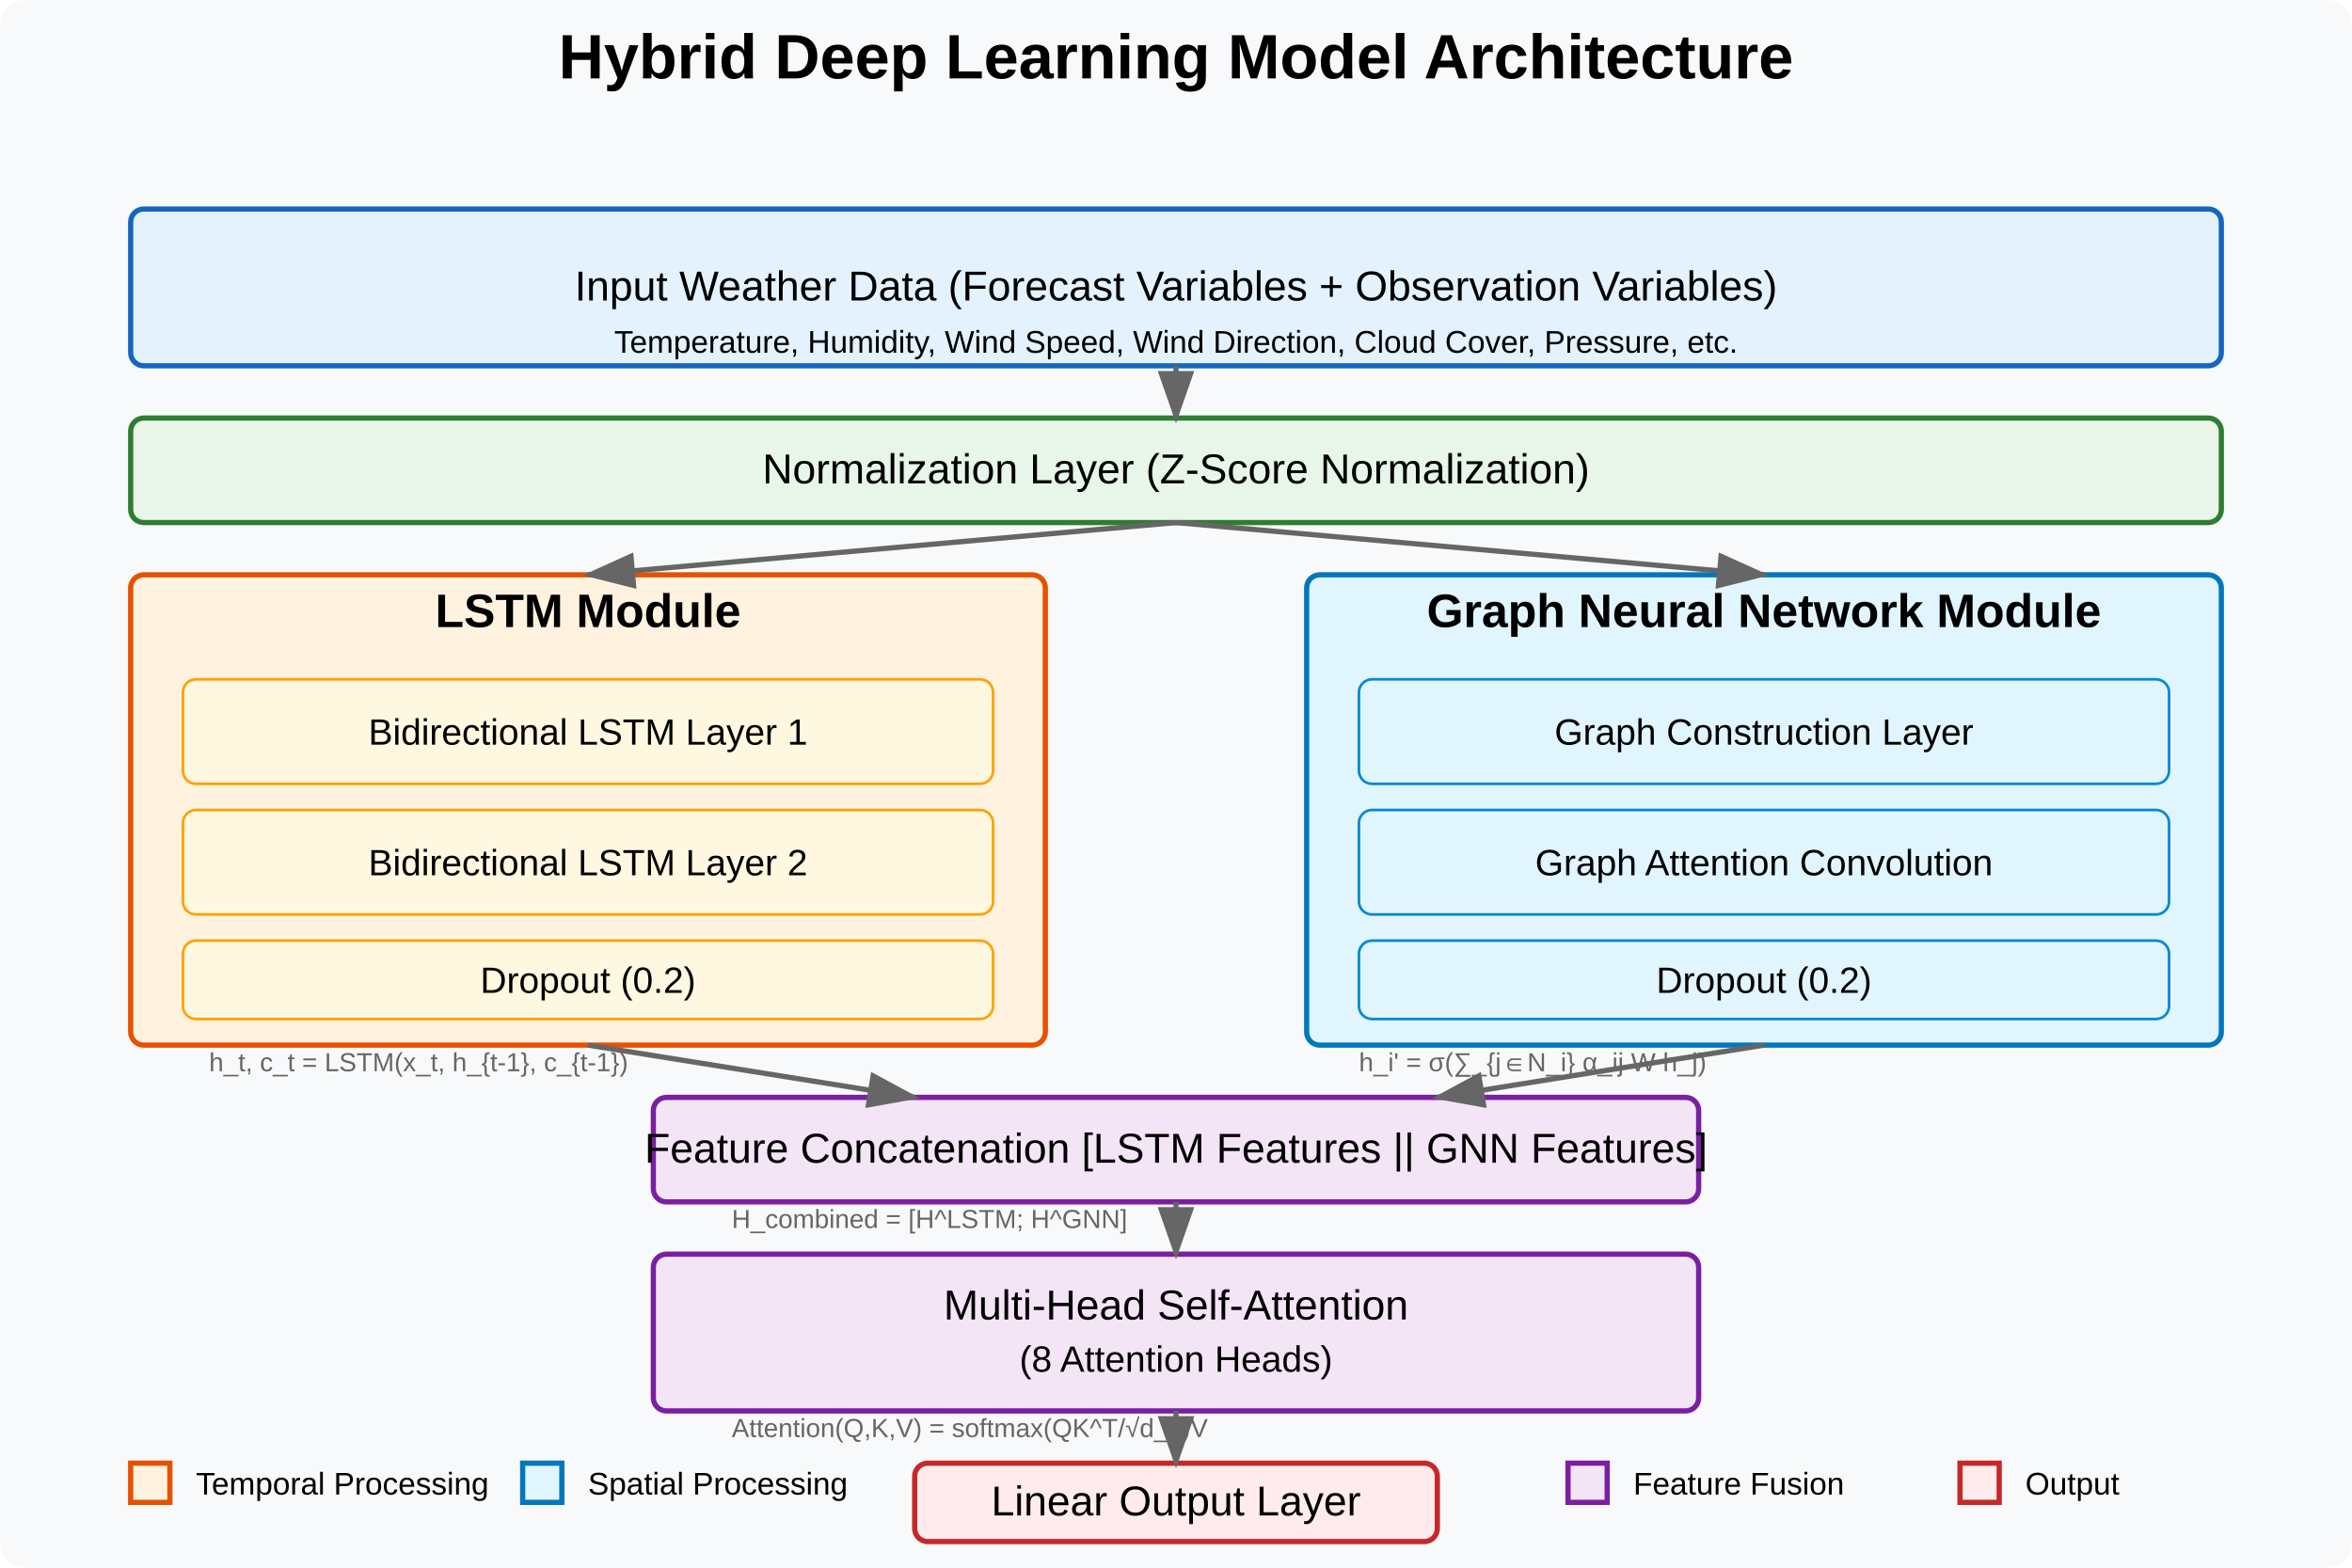
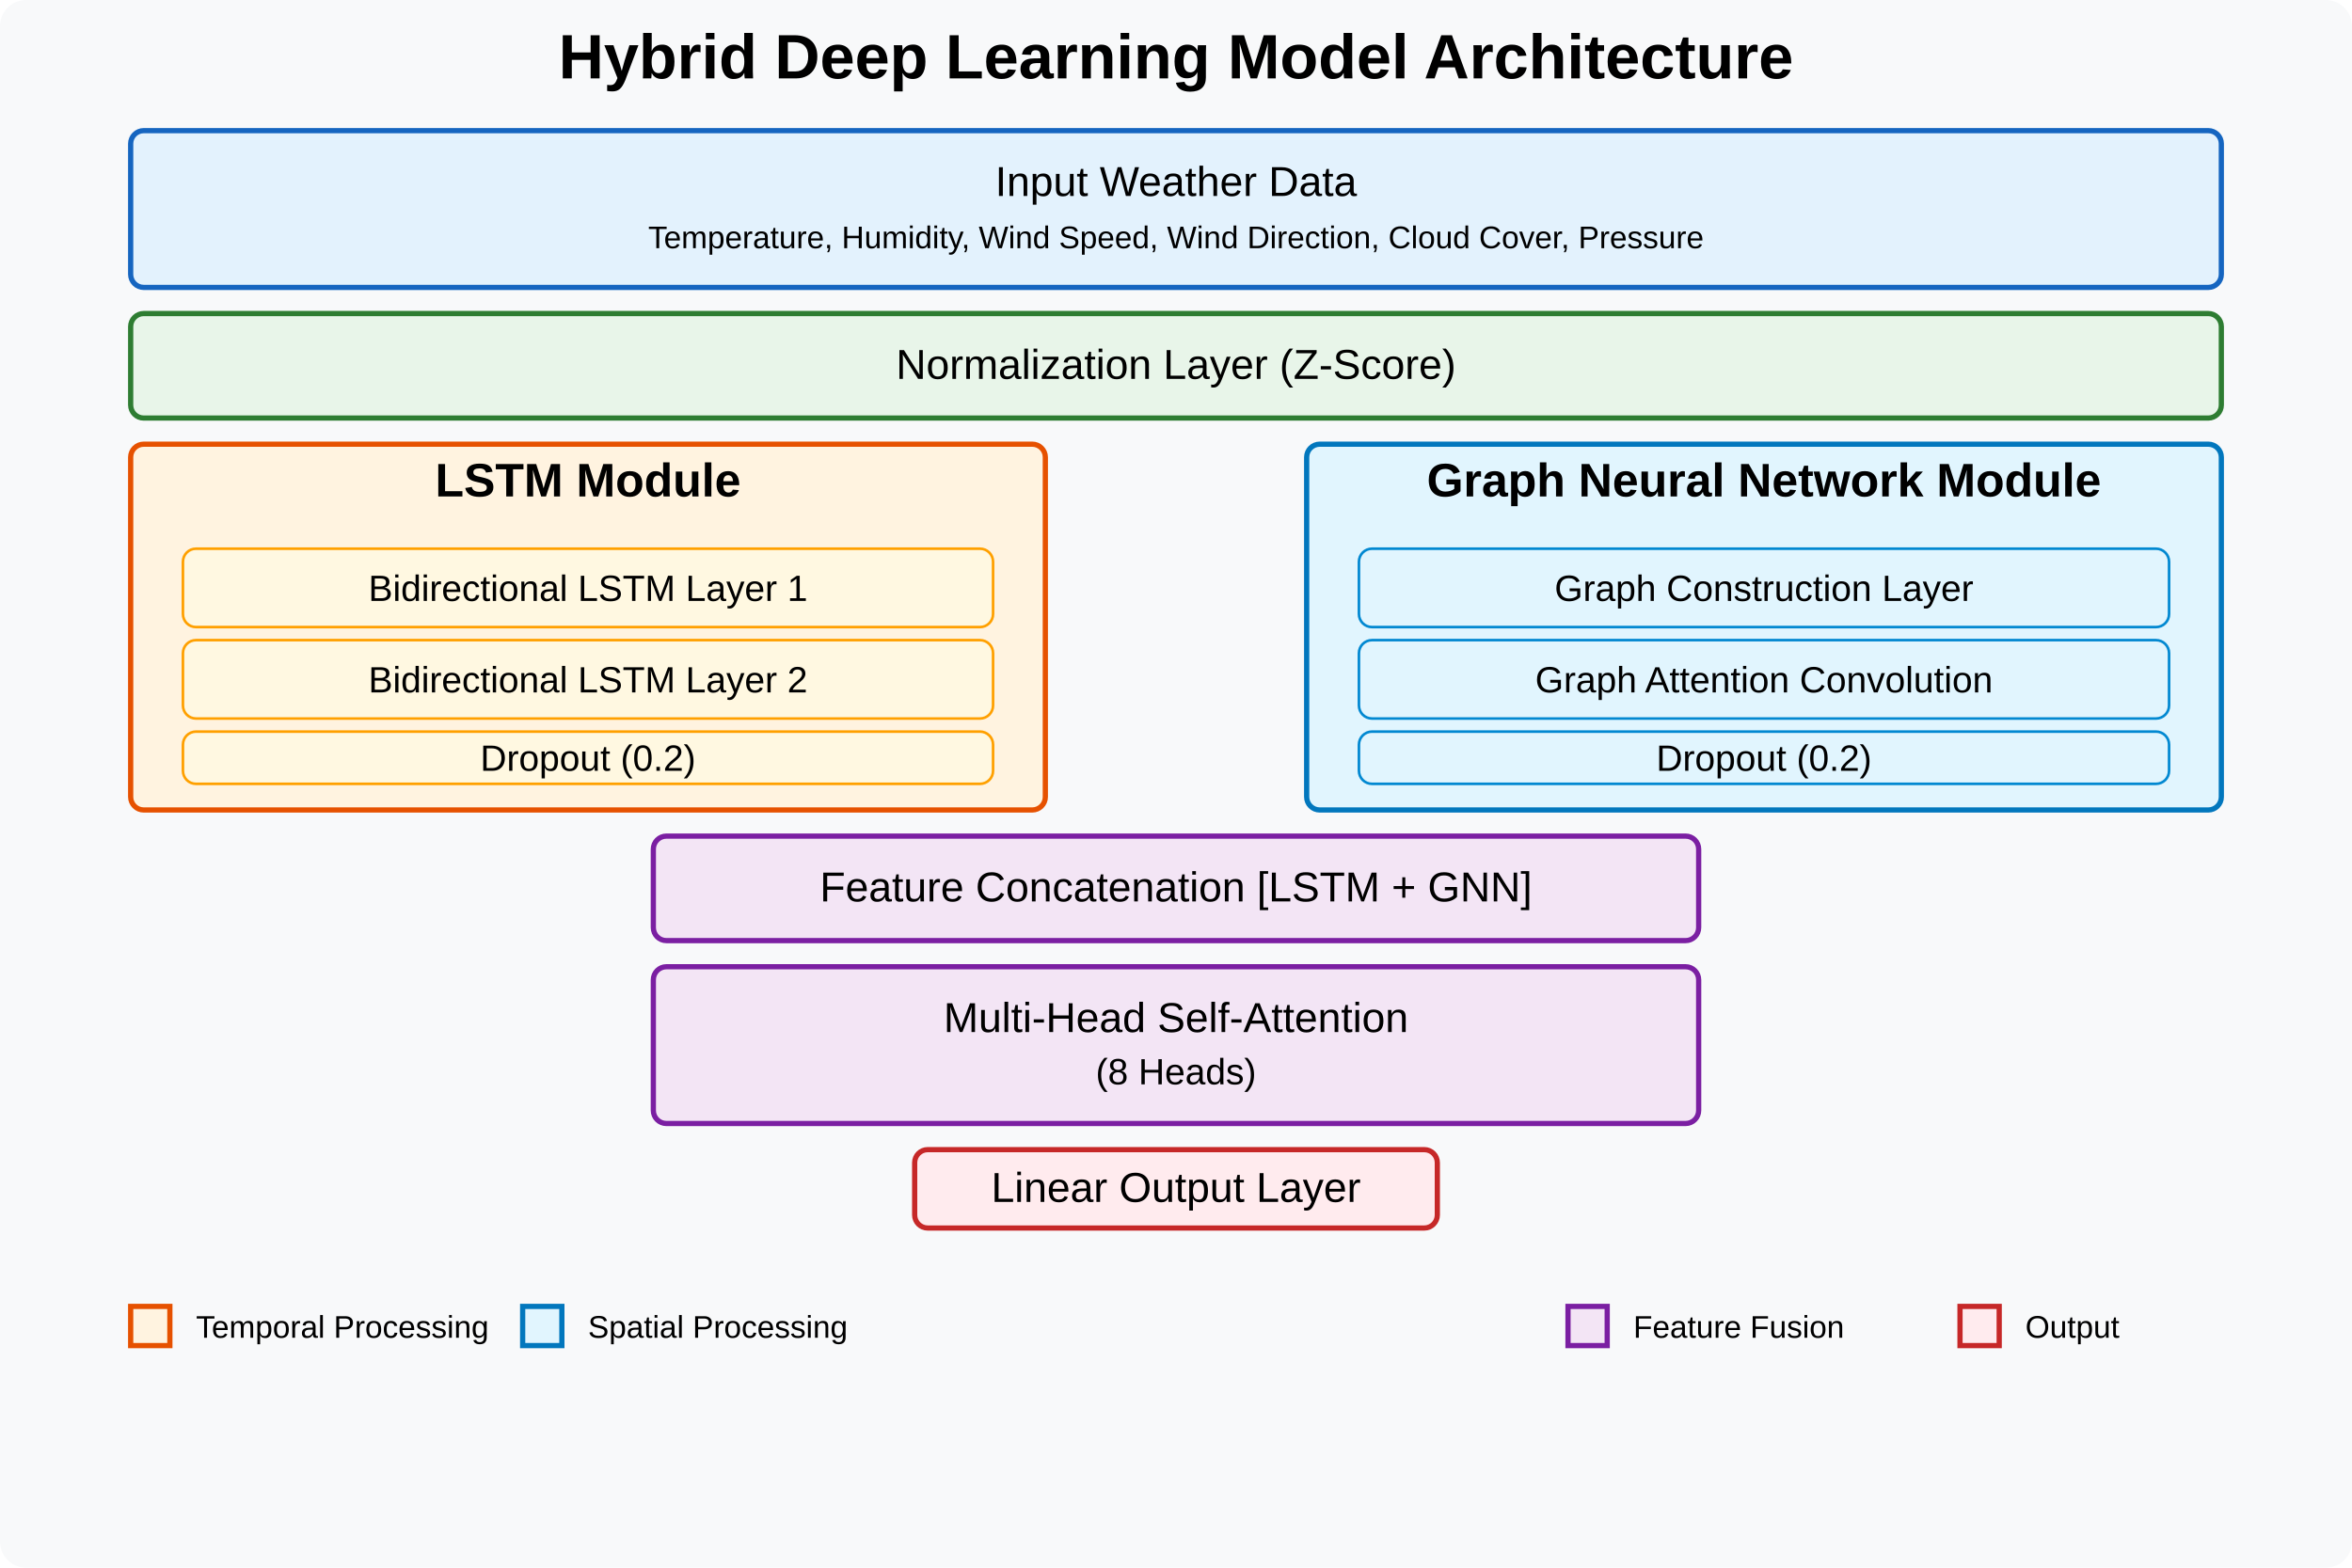
<svg xmlns="http://www.w3.org/2000/svg" width="900" height="600">
  <rect width="900" height="600" fill="#f8f9fa" rx="10" ry="10" />
  <text x="450" y="30" font-family="Arial" font-size="24" text-anchor="middle" font-weight="bold">Hybrid Deep Learning Model Architecture</text>
-   <rect x="50" y="80" width="800" height="60" fill="#e3f2fd" stroke="#1565c0" stroke-width="2" rx="5" ry="5" />
-   <text x="450" y="115" font-family="Arial" font-size="16" text-anchor="middle">Input Weather Data (Forecast Variables + Observation Variables)</text>
-   <text x="450" y="135" font-family="Arial" font-size="12" text-anchor="middle">Temperature, Humidity, Wind Speed, Wind Direction, Cloud Cover, Pressure, etc.</text>
-   <rect x="50" y="160" width="800" height="40" fill="#e8f5e9" stroke="#2e7d32" stroke-width="2" rx="5" ry="5" />
-   <text x="450" y="185" font-family="Arial" font-size="16" text-anchor="middle">Normalization Layer (Z-Score Normalization)</text>
-   <rect x="50" y="220" width="350" height="180" fill="#fff3e0" stroke="#e65100" stroke-width="2" rx="5" ry="5" />
-   <text x="225" y="240" font-family="Arial" font-size="18" text-anchor="middle" font-weight="bold">LSTM Module</text>
-   <rect x="70" y="260" width="310" height="40" fill="#fff8e1" stroke="#ffa000" stroke-width="1" rx="5" ry="5" />
-   <text x="225" y="285" font-family="Arial" font-size="14" text-anchor="middle">Bidirectional LSTM Layer 1</text>
-   <rect x="70" y="310" width="310" height="40" fill="#fff8e1" stroke="#ffa000" stroke-width="1" rx="5" ry="5" />
-   <text x="225" y="335" font-family="Arial" font-size="14" text-anchor="middle">Bidirectional LSTM Layer 2</text>
-   <rect x="70" y="360" width="310" height="30" fill="#fff8e1" stroke="#ffa000" stroke-width="1" rx="5" ry="5" />
-   <text x="225" y="380" font-family="Arial" font-size="14" text-anchor="middle">Dropout (0.2)</text>
-   <rect x="500" y="220" width="350" height="180" fill="#e1f5fe" stroke="#0277bd" stroke-width="2" rx="5" ry="5" />
-   <text x="675" y="240" font-family="Arial" font-size="18" text-anchor="middle" font-weight="bold">Graph Neural Network Module</text>
-   <rect x="520" y="260" width="310" height="40" fill="#e1f5fe" stroke="#0288d1" stroke-width="1" rx="5" ry="5" />
-   <text x="675" y="285" font-family="Arial" font-size="14" text-anchor="middle">Graph Construction Layer</text>
-   <rect x="520" y="310" width="310" height="40" fill="#e1f5fe" stroke="#0288d1" stroke-width="1" rx="5" ry="5" />
-   <text x="675" y="335" font-family="Arial" font-size="14" text-anchor="middle">Graph Attention Convolution</text>
-   <rect x="520" y="360" width="310" height="30" fill="#e1f5fe" stroke="#0288d1" stroke-width="1" rx="5" ry="5" />
-   <text x="675" y="380" font-family="Arial" font-size="14" text-anchor="middle">Dropout (0.2)</text>
-   <rect x="250" y="420" width="400" height="40" fill="#f3e5f5" stroke="#7b1fa2" stroke-width="2" rx="5" ry="5" />
-   <text x="450" y="445" font-family="Arial" font-size="16" text-anchor="middle">Feature Concatenation [LSTM Features || GNN Features]</text>
-   <rect x="250" y="480" width="400" height="60" fill="#f3e5f5" stroke="#7b1fa2" stroke-width="2" rx="5" ry="5" />
-   <text x="450" y="505" font-family="Arial" font-size="16" text-anchor="middle">Multi-Head Self-Attention</text>
-   <text x="450" y="525" font-family="Arial" font-size="14" text-anchor="middle">(8 Attention Heads)</text>
-   <rect x="350" y="560" width="200" height="30" fill="#ffebee" stroke="#c62828" stroke-width="2" rx="5" ry="5" />
-   <text x="450" y="580" font-family="Arial" font-size="16" text-anchor="middle">Linear Output Layer</text>
-   <line x1="450" y1="140" x2="450" y2="160" stroke="#666" stroke-width="2" marker-end="url(#arrowhead)" />
-   <line x1="450" y1="200" x2="225" y2="220" stroke="#666" stroke-width="2" marker-end="url(#arrowhead)" />
-   <line x1="450" y1="200" x2="675" y2="220" stroke="#666" stroke-width="2" marker-end="url(#arrowhead)" />
-   <line x1="225" y1="400" x2="350" y2="420" stroke="#666" stroke-width="2" marker-end="url(#arrowhead)" />
-   <line x1="675" y1="400" x2="550" y2="420" stroke="#666" stroke-width="2" marker-end="url(#arrowhead)" />
-   <line x1="450" y1="460" x2="450" y2="480" stroke="#666" stroke-width="2" marker-end="url(#arrowhead)" />
-   <line x1="450" y1="540" x2="450" y2="560" stroke="#666" stroke-width="2" marker-end="url(#arrowhead)" />
-   <defs>
-     <marker id="arrowhead" markerWidth="10" markerHeight="7" refX="9" refY="3.5" orient="auto">
-       <polygon points="0 0, 10 3.5, 0 7" fill="#666" />
-     </marker>
-   </defs>
-   <text x="80" y="410" font-family="Arial" font-size="10" fill="#666">h_t, c_t = LSTM(x_t, h_{t-1}, c_{t-1})</text>
-   <text x="520" y="410" font-family="Arial" font-size="10" fill="#666">h_i' = σ(∑_{j∈N_i} α_ij W h_j)</text>
-   <text x="280" y="470" font-family="Arial" font-size="10" fill="#666">H_combined = [H^LSTM; H^GNN]</text>
-   <text x="280" y="550" font-family="Arial" font-size="10" fill="#666">Attention(Q,K,V) = softmax(QK^T/√d_k)V</text>
-   <rect x="50" y="560" width="15" height="15" fill="#fff3e0" stroke="#e65100" stroke-width="2" />
-   <text x="75" y="572" font-family="Arial" font-size="12">Temporal Processing</text>
-   <rect x="200" y="560" width="15" height="15" fill="#e1f5fe" stroke="#0277bd" stroke-width="2" />
-   <text x="225" y="572" font-family="Arial" font-size="12">Spatial Processing</text>
-   <rect x="600" y="560" width="15" height="15" fill="#f3e5f5" stroke="#7b1fa2" stroke-width="2" />
-   <text x="625" y="572" font-family="Arial" font-size="12">Feature Fusion</text>
-   <rect x="750" y="560" width="15" height="15" fill="#ffebee" stroke="#c62828" stroke-width="2" />
-   <text x="775" y="572" font-family="Arial" font-size="12">Output</text>
+   <rect x="50" y="50" width="800" height="60" fill="#e3f2fd" stroke="#1565c0" stroke-width="2" rx="5" ry="5" />
+   <text x="450" y="75" font-family="Arial" font-size="16" text-anchor="middle">Input Weather Data</text>
+   <text x="450" y="95" font-family="Arial" font-size="12" text-anchor="middle">Temperature, Humidity, Wind Speed, Wind Direction, Cloud Cover, Pressure</text>
+   <rect x="50" y="120" width="800" height="40" fill="#e8f5e9" stroke="#2e7d32" stroke-width="2" rx="5" ry="5" />
+   <text x="450" y="145" font-family="Arial" font-size="16" text-anchor="middle">Normalization Layer (Z-Score)</text>
+   <rect x="50" y="170" width="350" height="140" fill="#fff3e0" stroke="#e65100" stroke-width="2" rx="5" ry="5" />
+   <text x="225" y="190" font-family="Arial" font-size="18" text-anchor="middle" font-weight="bold">LSTM Module</text>
+   <rect x="70" y="210" width="310" height="30" fill="#fff8e1" stroke="#ffa000" stroke-width="1" rx="5" ry="5" />
+   <text x="225" y="230" font-family="Arial" font-size="14" text-anchor="middle">Bidirectional LSTM Layer 1</text>
+   <rect x="70" y="245" width="310" height="30" fill="#fff8e1" stroke="#ffa000" stroke-width="1" rx="5" ry="5" />
+   <text x="225" y="265" font-family="Arial" font-size="14" text-anchor="middle">Bidirectional LSTM Layer 2</text>
+   <rect x="70" y="280" width="310" height="20" fill="#fff8e1" stroke="#ffa000" stroke-width="1" rx="5" ry="5" />
+   <text x="225" y="295" font-family="Arial" font-size="14" text-anchor="middle">Dropout (0.2)</text>
+   <rect x="500" y="170" width="350" height="140" fill="#e1f5fe" stroke="#0277bd" stroke-width="2" rx="5" ry="5" />
+   <text x="675" y="190" font-family="Arial" font-size="18" text-anchor="middle" font-weight="bold">Graph Neural Network Module</text>
+   <rect x="520" y="210" width="310" height="30" fill="#e1f5fe" stroke="#0288d1" stroke-width="1" rx="5" ry="5" />
+   <text x="675" y="230" font-family="Arial" font-size="14" text-anchor="middle">Graph Construction Layer</text>
+   <rect x="520" y="245" width="310" height="30" fill="#e1f5fe" stroke="#0288d1" stroke-width="1" rx="5" ry="5" />
+   <text x="675" y="265" font-family="Arial" font-size="14" text-anchor="middle">Graph Attention Convolution</text>
+   <rect x="520" y="280" width="310" height="20" fill="#e1f5fe" stroke="#0288d1" stroke-width="1" rx="5" ry="5" />
+   <text x="675" y="295" font-family="Arial" font-size="14" text-anchor="middle">Dropout (0.2)</text>
+   <rect x="250" y="320" width="400" height="40" fill="#f3e5f5" stroke="#7b1fa2" stroke-width="2" rx="5" ry="5" />
+   <text x="450" y="345" font-family="Arial" font-size="16" text-anchor="middle">Feature Concatenation [LSTM + GNN]</text>
+   <rect x="250" y="370" width="400" height="60" fill="#f3e5f5" stroke="#7b1fa2" stroke-width="2" rx="5" ry="5" />
+   <text x="450" y="395" font-family="Arial" font-size="16" text-anchor="middle">Multi-Head Self-Attention</text>
+   <text x="450" y="415" font-family="Arial" font-size="14" text-anchor="middle">(8 Heads)</text>
+   <rect x="350" y="440" width="200" height="30" fill="#ffebee" stroke="#c62828" stroke-width="2" rx="5" ry="5" />
+   <text x="450" y="460" font-family="Arial" font-size="16" text-anchor="middle">Linear Output Layer</text>
+   <rect x="50" y="500" width="15" height="15" fill="#fff3e0" stroke="#e65100" stroke-width="2" />
+   <text x="75" y="512" font-family="Arial" font-size="12">Temporal Processing</text>
+   <rect x="200" y="500" width="15" height="15" fill="#e1f5fe" stroke="#0277bd" stroke-width="2" />
+   <text x="225" y="512" font-family="Arial" font-size="12">Spatial Processing</text>
+   <rect x="600" y="500" width="15" height="15" fill="#f3e5f5" stroke="#7b1fa2" stroke-width="2" />
+   <text x="625" y="512" font-family="Arial" font-size="12">Feature Fusion</text>
+   <rect x="750" y="500" width="15" height="15" fill="#ffebee" stroke="#c62828" stroke-width="2" />
+   <text x="775" y="512" font-family="Arial" font-size="12">Output</text>
</svg>
